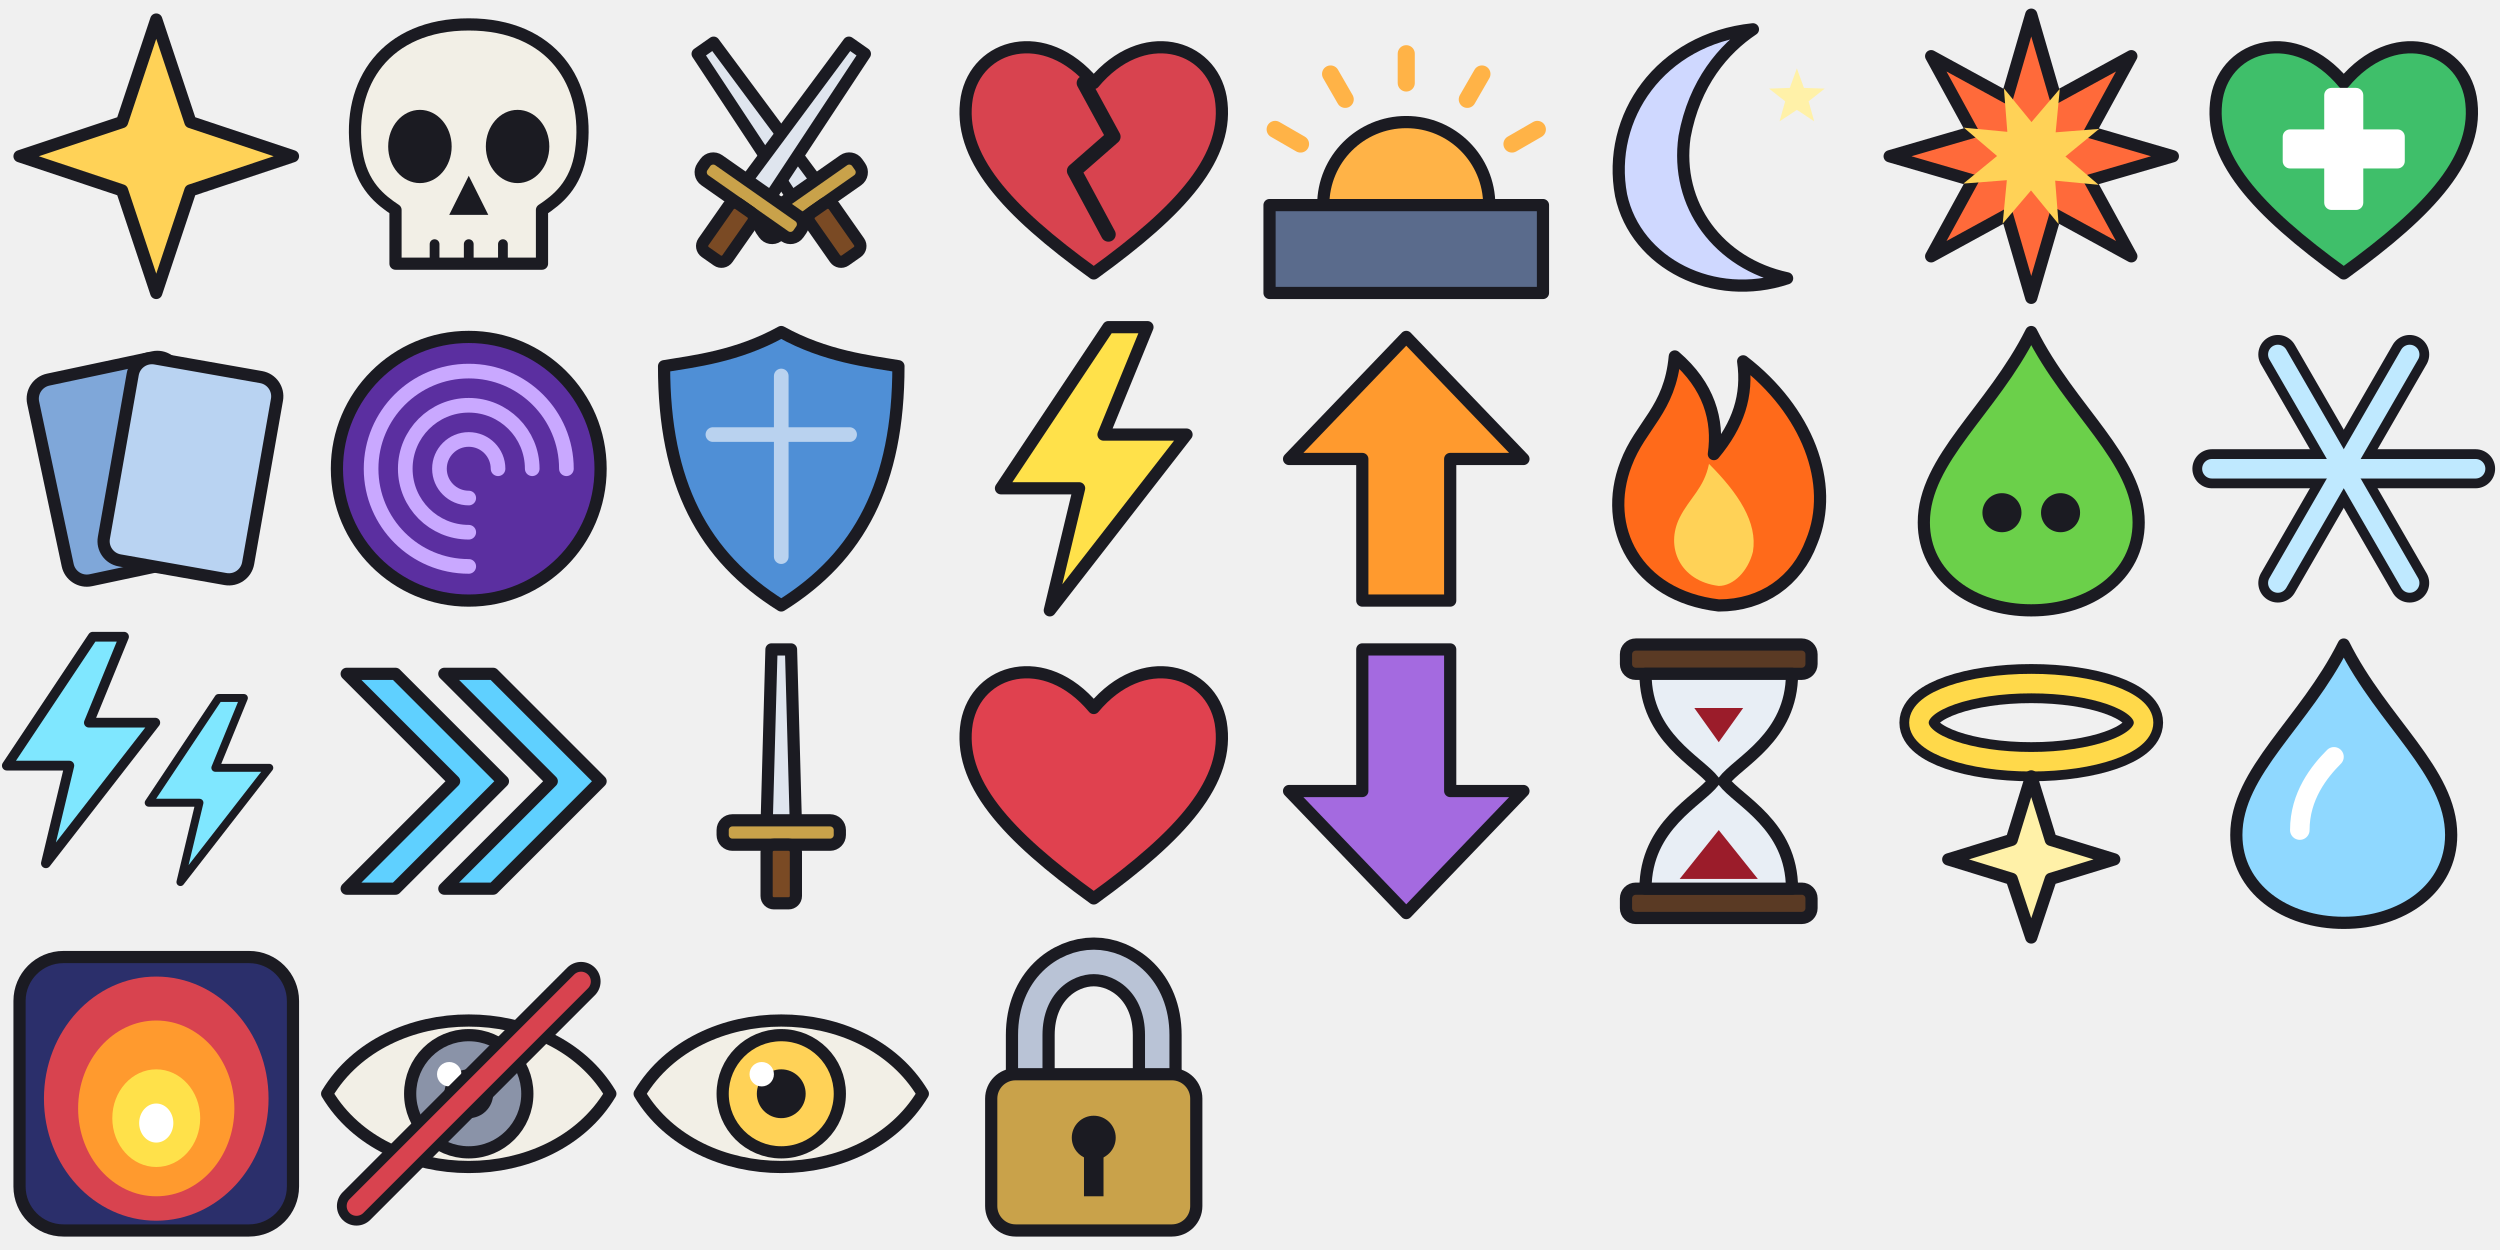
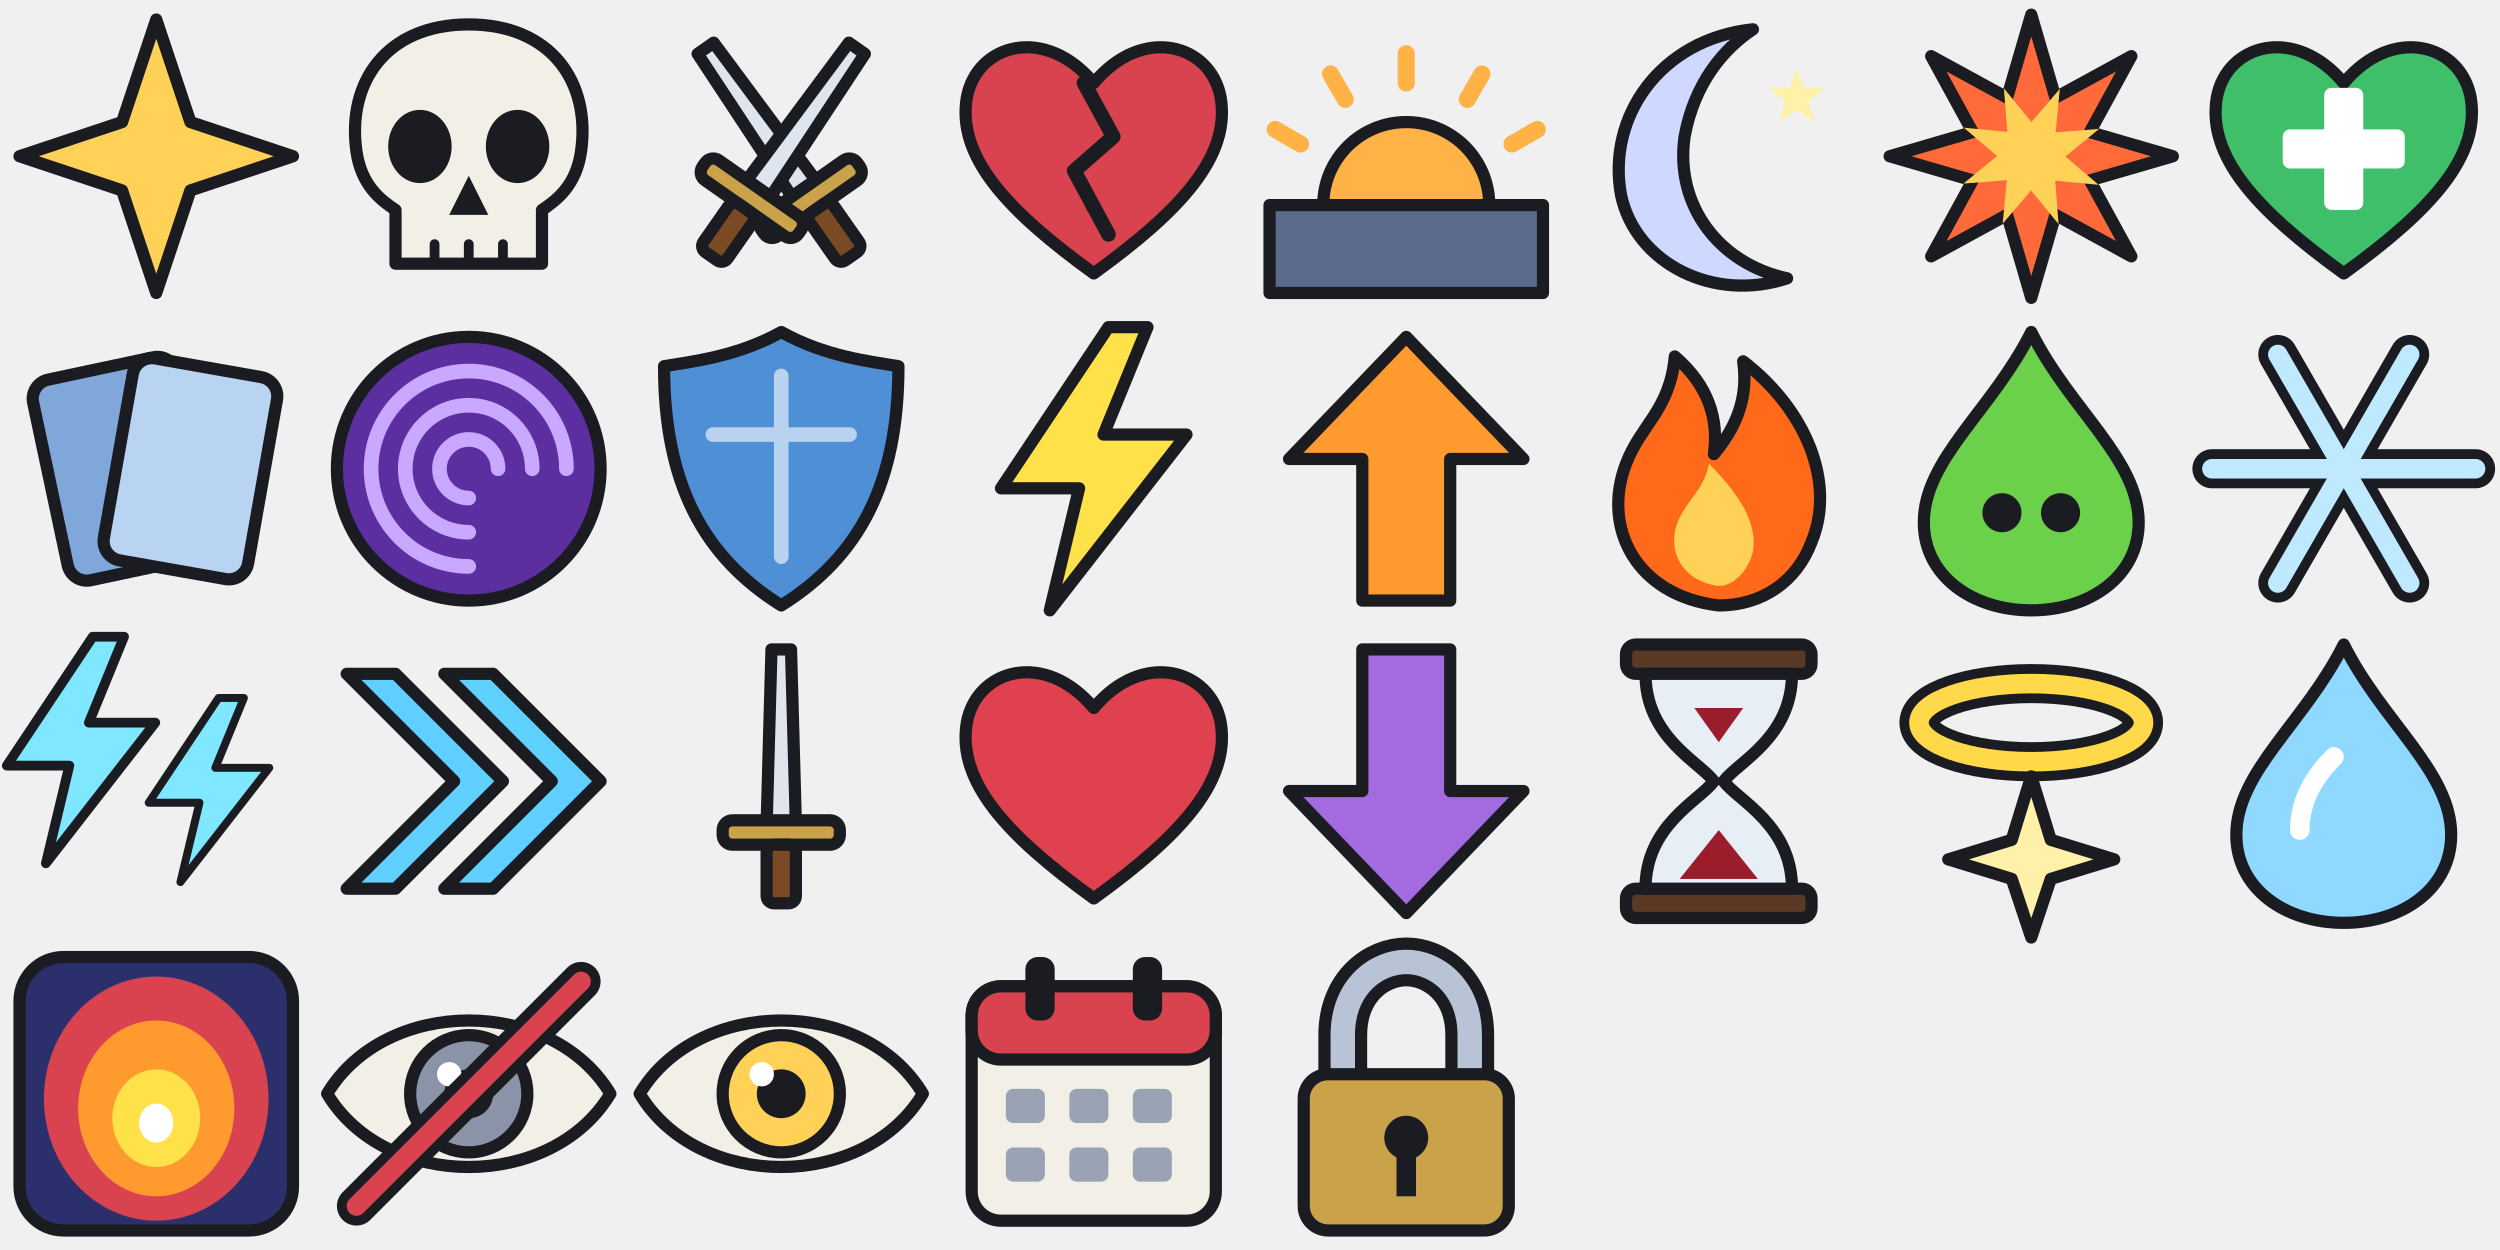
<svg xmlns="http://www.w3.org/2000/svg" viewBox="0 0 1024 512" width="1024" height="512">
  <g id="enter" transform="translate(0 0)">
    <polygon points="64.0,8.0 78.0,50.0 120.0,64.0 78.0,78.0 64.0,120.0 50.0,78.0 8.0,64.0 50.0,50.0" fill="#ffd257" stroke="#1b1b22" stroke-width="5" stroke-linejoin="round" />
  </g>
  <g id="death" transform="translate(128 0)">
    <path d="M64 10 C 30 10 14 34 18 62 C 20 76 28 82 34 86 L 34 108 L 94 108 L 94 86 C 100 82 108 76 110 62 C 114 34 98 10 64 10 Z" fill="#f2efe6" stroke="#1b1b22" stroke-width="5" stroke-linejoin="round" />
    <ellipse cx="44.0" cy="60.0" rx="13.0" ry="15.0" fill="#1b1b22" />
    <ellipse cx="84.0" cy="60.0" rx="13.0" ry="15.0" fill="#1b1b22" />
    <polygon points="64.0,72.0 56.0,88.0 72.0,88.0" fill="#1b1b22" />
    <path d="M50 100 L50 108 M64 100 L64 108 M78 100 L78 108" fill="none" stroke="#1b1b22" stroke-width="4" stroke-linecap="round" stroke-linejoin="round" />
  </g>
  <g id="attack" transform="translate(256 0)">
    <g transform="rotate(-35 64 64)" opacity="1">
      <polygon points="60.0,10.0 68.0,10.0 70.0,82.0 58.0,82.0" fill="#dfe5ee" stroke="#1b1b22" stroke-width="5" stroke-linejoin="round" />
      <rect x="40" y="80" width="48" height="10" fill="#c9a24a" rx="4" stroke="#1b1b22" stroke-width="5" stroke-linejoin="round" />
      <rect x="58" y="90" width="12" height="24" fill="#7a4a24" rx="3" stroke="#1b1b22" stroke-width="5" stroke-linejoin="round" />
    </g>
    <g transform="rotate(35 64 64)" opacity="1">
      <polygon points="60.0,10.0 68.0,10.0 70.0,82.0 58.0,82.0" fill="#dfe5ee" stroke="#1b1b22" stroke-width="5" stroke-linejoin="round" />
      <rect x="40" y="80" width="48" height="10" fill="#c9a24a" rx="4" stroke="#1b1b22" stroke-width="5" stroke-linejoin="round" />
      <rect x="58" y="90" width="12" height="24" fill="#7a4a24" rx="3" stroke="#1b1b22" stroke-width="5" stroke-linejoin="round" />
    </g>
  </g>
  <g id="hurt" transform="translate(384 0)">
    <path d="M64 112 C 28 86 8 64 12 40 C 16 18 44 10 64 34 C 84 10 112 18 116 40 C 120 64 100 86 64 112 Z" fill="#d8434f" stroke="#1b1b22" stroke-width="5" stroke-linejoin="round" />
    <path d="M60 34 L72 56 L56 70 L70 96" fill="none" stroke="#1b1b22" stroke-width="6" stroke-linecap="round" stroke-linejoin="round" />
  </g>
  <g id="dawn" transform="translate(512 0)">
    <circle cx="64.0" cy="84.0" r="34.0" fill="#ffb347" stroke="#1b1b22" stroke-width="5" stroke-linejoin="round" />
    <rect x="8" y="84" width="112" height="36" fill="#5a6b8c" stroke="#1b1b22" stroke-width="5" stroke-linejoin="round" />
    <path d="M107.3 59.0 L117.7 53.0" fill="none" stroke="#ffb347" stroke-width="7" stroke-linecap="round" stroke-linejoin="round" />
    <path d="M89.0 40.7 L95.0 30.3" fill="none" stroke="#ffb347" stroke-width="7" stroke-linecap="round" stroke-linejoin="round" />
    <path d="M64.0 34.0 L64.0 22.0" fill="none" stroke="#ffb347" stroke-width="7" stroke-linecap="round" stroke-linejoin="round" />
    <path d="M39.0 40.7 L33.0 30.3" fill="none" stroke="#ffb347" stroke-width="7" stroke-linecap="round" stroke-linejoin="round" />
    <path d="M20.7 59.0 L10.3 53.0" fill="none" stroke="#ffb347" stroke-width="7" stroke-linecap="round" stroke-linejoin="round" />
  </g>
  <g id="dusk" transform="translate(640 0)">
    <path d="M78 12 C 40 16 18 48 24 80 C 30 108 62 124 92 114 C 64 108 46 84 50 56 C 54 34 66 20 78 12 Z" fill="#cfd8ff" stroke="#1b1b22" stroke-width="5" stroke-linejoin="round" />
    <polygon points="96.0,28.0 98.9,36.0 107.4,36.3 100.8,41.5 103.1,49.7 96.0,45.0 88.9,49.7 91.2,41.5 84.6,36.3 93.1,36.0" fill="#fff1a8" />
  </g>
  <g id="damage" transform="translate(768 0)">
    <polygon points="64.0,6.0 73.9,40.0 105.0,23.0 88.0,54.1 122.0,64.0 88.0,73.9 105.0,105.0 73.9,88.0 64.0,122.0 54.1,88.0 23.0,105.0 40.0,73.9 6.0,64.0 40.0,54.1 23.0,23.0 54.1,40.0" fill="#ff6a3a" stroke="#1b1b22" stroke-width="5" stroke-linejoin="round" />
    <polygon points="75.7,36.4 74.0,54.2 91.8,52.8 78.0,64.1 91.6,75.7 73.8,74.0 75.2,91.8 63.9,78.0 52.3,91.6 54.0,73.8 36.2,75.2 50.0,63.9 36.4,52.3 54.2,54.0 52.8,36.2 64.1,50.0" fill="#ffd257" />
  </g>
  <g id="heal" transform="translate(896 0)">
    <path d="M64 112 C 28 86 8 64 12 40 C 16 18 44 10 64 34 C 84 10 112 18 116 40 C 120 64 100 86 64 112 Z" fill="#3fbf6a" stroke="#1b1b22" stroke-width="5" stroke-linejoin="round" />
    <rect x="56" y="36" width="16" height="50" fill="#ffffff" rx="3" />
    <rect x="39" y="53" width="50" height="16" fill="#ffffff" rx="3" />
  </g>
  <g id="draw" transform="translate(0 128)">
    <rect x="20" y="22" width="60" height="84" fill="#7fa7d9" rx="8" stroke="#1b1b22" stroke-width="5" stroke-linejoin="round" transform="rotate(-12 50 64)" />
    <rect x="48" y="22" width="60" height="84" fill="#b9d3f2" rx="8" stroke="#1b1b22" stroke-width="5" stroke-linejoin="round" transform="rotate(10 78 64)" />
  </g>
  <g id="summon" transform="translate(128 128)">
    <circle cx="64.0" cy="64.0" r="54.0" fill="#5b2fa0" stroke="#1b1b22" stroke-width="5" stroke-linejoin="round" />
    <path d="M64 64 m12 0 a12 12 0 1 0 -12 12" fill="none" stroke="#c9a8ff" stroke-width="6" stroke-linecap="round" stroke-linejoin="round" />
    <path d="M64 64 m26 0 a26 26 0 1 0 -26 26" fill="none" stroke="#c9a8ff" stroke-width="6" stroke-linecap="round" stroke-linejoin="round" />
    <path d="M64 64 m40 0 a40 40 0 1 0 -40 40" fill="none" stroke="#c9a8ff" stroke-width="6" stroke-linecap="round" stroke-linejoin="round" />
  </g>
  <g id="armor" transform="translate(256 128)">
    <path d="M64 8 C 82 18 100 20 112 22 C 112 70 96 100 64 120 C 32 100 16 70 16 22 C 28 20 46 18 64 8 Z" fill="#4f8fd6" stroke="#1b1b22" stroke-width="5" stroke-linejoin="round" />
    <path d="M64 26 L64 100 M36 50 L92 50" fill="none" stroke="#ffffff" stroke-width="6" stroke-linecap="round" stroke-linejoin="round" opacity="0.6" />
  </g>
  <g id="paralyze" transform="translate(384 128)">
    <polygon points="70.0,6.0 26.0,72.0 58.0,72.0 46.0,122.0 102.0,50.0 68.0,50.0 86.0,6.0" fill="#ffe14a" stroke="#1b1b22" stroke-width="5" stroke-linejoin="round" />
  </g>
  <g id="buff" transform="translate(512 128)">
    <polygon points="64.0,10.0 112.0,60.0 82.0,60.0 82.0,118.0 46.0,118.0 46.0,60.0 16.0,60.0" fill="#ff9a2e" stroke="#1b1b22" stroke-width="5" stroke-linejoin="round" />
  </g>
  <g id="burn" transform="translate(640 128)">
    <path d="M64 120 C 30 116 16 88 26 62 C 32 46 44 40 46 18 C 60 30 64 44 62 58 C 72 46 76 34 74 20 C 100 40 112 70 102 94 C 96 110 82 120 64 120 Z" fill="#ff6a1a" stroke="#1b1b22" stroke-width="5" stroke-linejoin="round" />
    <path d="M64 112 C 48 110 42 96 48 84 C 52 76 58 72 60 62 C 72 74 80 86 78 98 C 76 106 70 112 64 112 Z" fill="#ffd257" />
  </g>
  <g id="poison" transform="translate(768 128)">
    <path d="M64 8 C 80 40 108 60 108 86 C 108 108 88 122 64 122 C 40 122 20 108 20 86 C 20 60 48 40 64 8 Z" fill="#6bd04a" stroke="#1b1b22" stroke-width="5" stroke-linejoin="round" />
    <circle cx="52.0" cy="82.0" r="8.0" fill="#1b1b22" />
    <circle cx="76.0" cy="82.0" r="8.0" fill="#1b1b22" />
  </g>
  <g id="freeze" transform="translate(896 128)">
    <path d="M10.0 64.0 L118.0 64.0" fill="none" stroke="#1b1b22" stroke-width="16" stroke-linecap="round" stroke-linejoin="round" />
    <path d="M37.0 17.2 L91.0 110.8" fill="none" stroke="#1b1b22" stroke-width="16" stroke-linecap="round" stroke-linejoin="round" />
    <path d="M91.0 17.2 L37.0 110.8" fill="none" stroke="#1b1b22" stroke-width="16" stroke-linecap="round" stroke-linejoin="round" />
    <path d="M10.0 64.0 L118.0 64.0" fill="none" stroke="#bfe9ff" stroke-width="8" stroke-linecap="round" stroke-linejoin="round" />
    <path d="M37.0 17.2 L91.0 110.8" fill="none" stroke="#bfe9ff" stroke-width="8" stroke-linecap="round" stroke-linejoin="round" />
    <path d="M91.0 17.2 L37.0 110.8" fill="none" stroke="#bfe9ff" stroke-width="8" stroke-linecap="round" stroke-linejoin="round" />
  </g>
  <g id="chain" transform="translate(0 256)">
    <g transform="translate(-18 0) scale(0.8)" opacity="1">
      <polygon points="70.0,6.0 26.0,72.0 58.0,72.0 46.0,122.0 102.0,50.0 68.0,50.0 86.0,6.0" fill="#7fe7ff" stroke="#1b1b22" stroke-width="5" stroke-linejoin="round" />
    </g>
    <g transform="translate(44 26) scale(0.65)" opacity="1">
      <polygon points="70.0,6.0 26.0,72.0 58.0,72.0 46.0,122.0 102.0,50.0 68.0,50.0 86.0,6.0" fill="#7fe7ff" stroke="#1b1b22" stroke-width="5" stroke-linejoin="round" />
    </g>
  </g>
  <g id="speed" transform="translate(128 256)">
    <polygon points="14.0,20.0 58.0,64.0 14.0,108.0 34.0,108.0 78.0,64.0 34.0,20.0" fill="#5fd0ff" stroke="#1b1b22" stroke-width="5" stroke-linejoin="round" />
    <polygon points="54.0,20.0 98.0,64.0 54.0,108.0 74.0,108.0 118.0,64.0 74.0,20.0" fill="#5fd0ff" stroke="#1b1b22" stroke-width="5" stroke-linejoin="round" />
  </g>
  <g id="sword" transform="translate(256 256)">
    <g transform="rotate(0 64 64)" opacity="1">
      <polygon points="60.0,10.0 68.0,10.0 70.0,82.0 58.0,82.0" fill="#dfe5ee" stroke="#1b1b22" stroke-width="5" stroke-linejoin="round" />
      <rect x="40" y="80" width="48" height="10" fill="#c9a24a" rx="4" stroke="#1b1b22" stroke-width="5" stroke-linejoin="round" />
      <rect x="58" y="90" width="12" height="24" fill="#7a4a24" rx="3" stroke="#1b1b22" stroke-width="5" stroke-linejoin="round" />
    </g>
  </g>
  <g id="heart" transform="translate(384 256)">
    <path d="M64 112 C 28 86 8 64 12 40 C 16 18 44 10 64 34 C 84 10 112 18 116 40 C 120 64 100 86 64 112 Z" fill="#e0414f" stroke="#1b1b22" stroke-width="5" stroke-linejoin="round" />
  </g>
  <g id="debuff" transform="translate(512 256)">
    <polygon points="64.0,118.0 112.0,68.0 82.0,68.0 82.0,10.0 46.0,10.0 46.0,68.0 16.0,68.0" fill="#a46ae0" stroke="#1b1b22" stroke-width="5" stroke-linejoin="round" />
  </g>
  <g id="doom" transform="translate(640 256)">
    <rect x="26" y="8" width="76" height="12" fill="#5a3a24" rx="4" stroke="#1b1b22" stroke-width="5" stroke-linejoin="round" />
    <rect x="26" y="108" width="76" height="12" fill="#5a3a24" rx="4" stroke="#1b1b22" stroke-width="5" stroke-linejoin="round" />
    <path d="M34 20 L94 20 C 94 46 72 56 66 64 C 72 72 94 82 94 108 L34 108 C 34 82 56 72 62 64 C 56 56 34 46 34 20 Z" fill="#e8eef5" stroke="#1b1b22" stroke-width="5" stroke-linejoin="round" />
    <polygon points="48.0,104.0 80.0,104.0 64.0,84.0" fill="#9b1c2a" />
    <polygon points="54.0,34.0 74.0,34.0 64.0,48.0" fill="#9b1c2a" />
  </g>
  <g id="bless" transform="translate(768 256)">
    <ellipse cx="64.0" cy="40.0" rx="46.0" ry="16.0" fill="none" stroke="#1b1b22" stroke-width="16" />
    <ellipse cx="64.0" cy="40.0" rx="46.0" ry="16.0" fill="none" stroke="#ffd94a" stroke-width="8" />
    <polygon points="64.0,62.0 72.0,88.0 98.0,96.0 72.0,104.0 64.0,128.0 56.0,104.0 30.0,96.0 56.0,88.0" fill="#fff1a8" stroke="#1b1b22" stroke-width="5" stroke-linejoin="round" />
  </g>
  <g id="cleanse" transform="translate(896 256)">
    <path d="M64 8 C 80 40 108 60 108 86 C 108 108 88 122 64 122 C 40 122 20 108 20 86 C 20 60 48 40 64 8 Z" fill="#8fd8ff" stroke="#1b1b22" stroke-width="5" stroke-linejoin="round" />
    <path d="M46 84 C 46 70 54 60 60 54" fill="none" stroke="#ffffff" stroke-width="8" stroke-linecap="round" />
  </g>
  <g id="heat" transform="translate(0 384)">
    <rect x="8" y="8" width="112" height="112" fill="#2b2f6b" rx="18" stroke="#1b1b22" stroke-width="5" stroke-linejoin="round" />
    <ellipse cx="64.0" cy="66.0" rx="46.0" ry="50.0" fill="#d8434f" />
    <ellipse cx="64.0" cy="70.0" rx="32.0" ry="36.0" fill="#ff9a2e" />
    <ellipse cx="64.0" cy="74.0" rx="18.0" ry="20.0" fill="#ffe14a" />
    <ellipse cx="64.0" cy="76.0" rx="7.0" ry="8.0" fill="#ffffff" />
  </g>
  <g id="conceal" transform="translate(128 384)">
    <path d="M6 64 C 30 24 98 24 122 64 C 98 104 30 104 6 64 Z" fill="#f2efe6" stroke="#1b1b22" stroke-width="5" stroke-linejoin="round" />
    <circle cx="64.0" cy="64.0" r="24.0" fill="#8a93a8" stroke="#1b1b22" stroke-width="5" stroke-linejoin="round" />
    <circle cx="64.0" cy="64.0" r="10.0" fill="#1b1b22" />
    <circle cx="56.0" cy="56.0" r="5.0" fill="#ffffff" />
    <path d="M18 110 L110 18" fill="none" stroke="#1b1b22" stroke-width="16" stroke-linecap="round" stroke-linejoin="round" />
    <path d="M18 110 L110 18" fill="none" stroke="#d8434f" stroke-width="8" stroke-linecap="round" stroke-linejoin="round" />
  </g>
  <g id="reveal" transform="translate(256 384)">
    <path d="M6 64 C 30 24 98 24 122 64 C 98 104 30 104 6 64 Z" fill="#f2efe6" stroke="#1b1b22" stroke-width="5" stroke-linejoin="round" />
    <circle cx="64.0" cy="64.0" r="24.0" fill="#ffd257" stroke="#1b1b22" stroke-width="5" stroke-linejoin="round" />
    <circle cx="64.0" cy="64.0" r="10.0" fill="#1b1b22" />
    <circle cx="56.0" cy="56.0" r="5.0" fill="#ffffff" />
  </g>
-   <g id="encrypt" transform="translate(384 384)">
+   <g id="days" transform="translate(384 384)">
+     <rect x="14" y="20" width="100" height="96" fill="#f2efe6" rx="12" stroke="#1b1b22" stroke-width="5" stroke-linejoin="round" />
+     <rect x="14" y="20" width="100" height="30" fill="#d8434f" rx="12" stroke="#1b1b22" stroke-width="5" stroke-linejoin="round" />
+     <rect x="36" y="8" width="12" height="26" fill="#1b1b22" rx="5" />
+     <rect x="80" y="8" width="12" height="26" fill="#1b1b22" rx="5" />
+     <rect x="28" y="62" width="16" height="14" fill="#9aa3b5" rx="3" />
+     <rect x="54" y="62" width="16" height="14" fill="#9aa3b5" rx="3" />
+     <rect x="80" y="62" width="16" height="14" fill="#9aa3b5" rx="3" />
+     <rect x="28" y="86" width="16" height="14" fill="#9aa3b5" rx="3" />
+     <rect x="54" y="86" width="16" height="14" fill="#9aa3b5" rx="3" />
+     <rect x="80" y="86" width="16" height="14" fill="#9aa3b5" rx="3" />
+   </g>
+   <g id="encrypt" transform="translate(512 384)">
    <path d="M38 58 L38 40 C 38 20 52 10 64 10 C 76 10 90 20 90 40 L90 58" fill="none" stroke="#1b1b22" stroke-width="20" />
    <path d="M38 58 L38 40 C 38 20 52 10 64 10 C 76 10 90 20 90 40 L90 58" fill="none" stroke="#b9c3d6" stroke-width="10" />
    <rect x="22" y="56" width="84" height="64" fill="#c9a24a" rx="10" stroke="#1b1b22" stroke-width="5" stroke-linejoin="round" />
    <circle cx="64.0" cy="82.0" r="9.0" fill="#1b1b22" />
    <rect x="60" y="86" width="8" height="20" fill="#1b1b22" />
  </g>
</svg>
